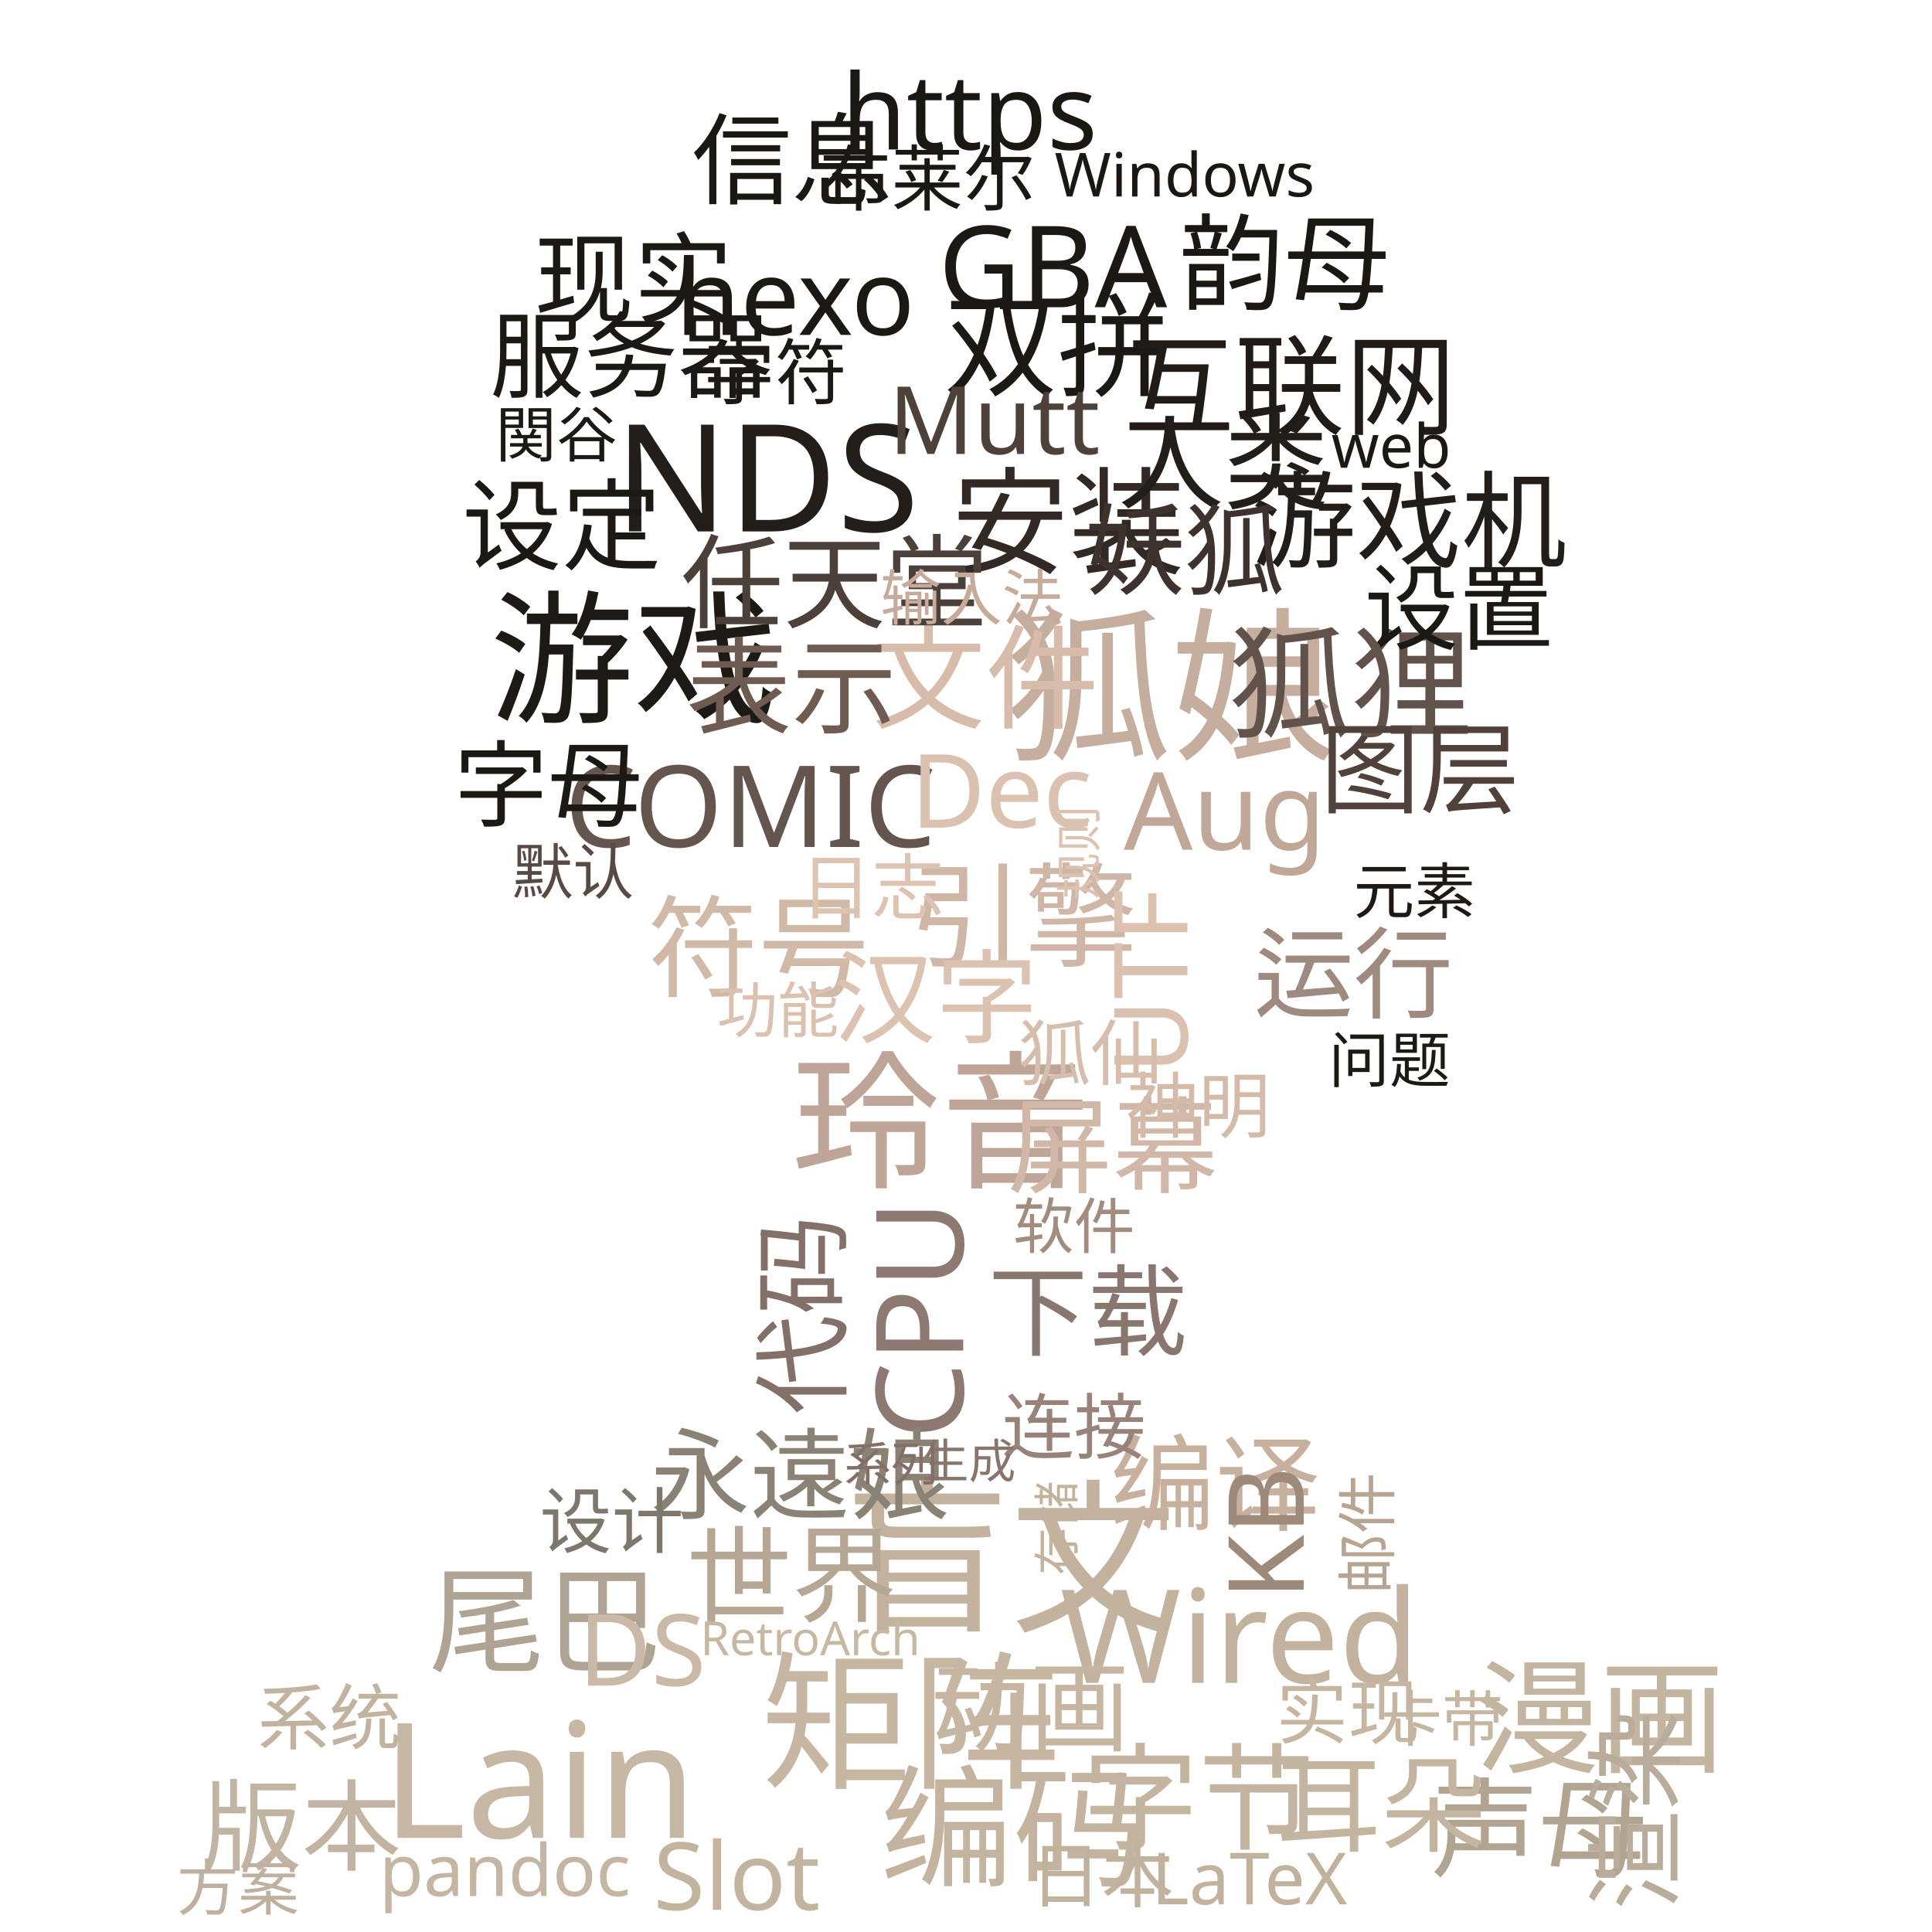
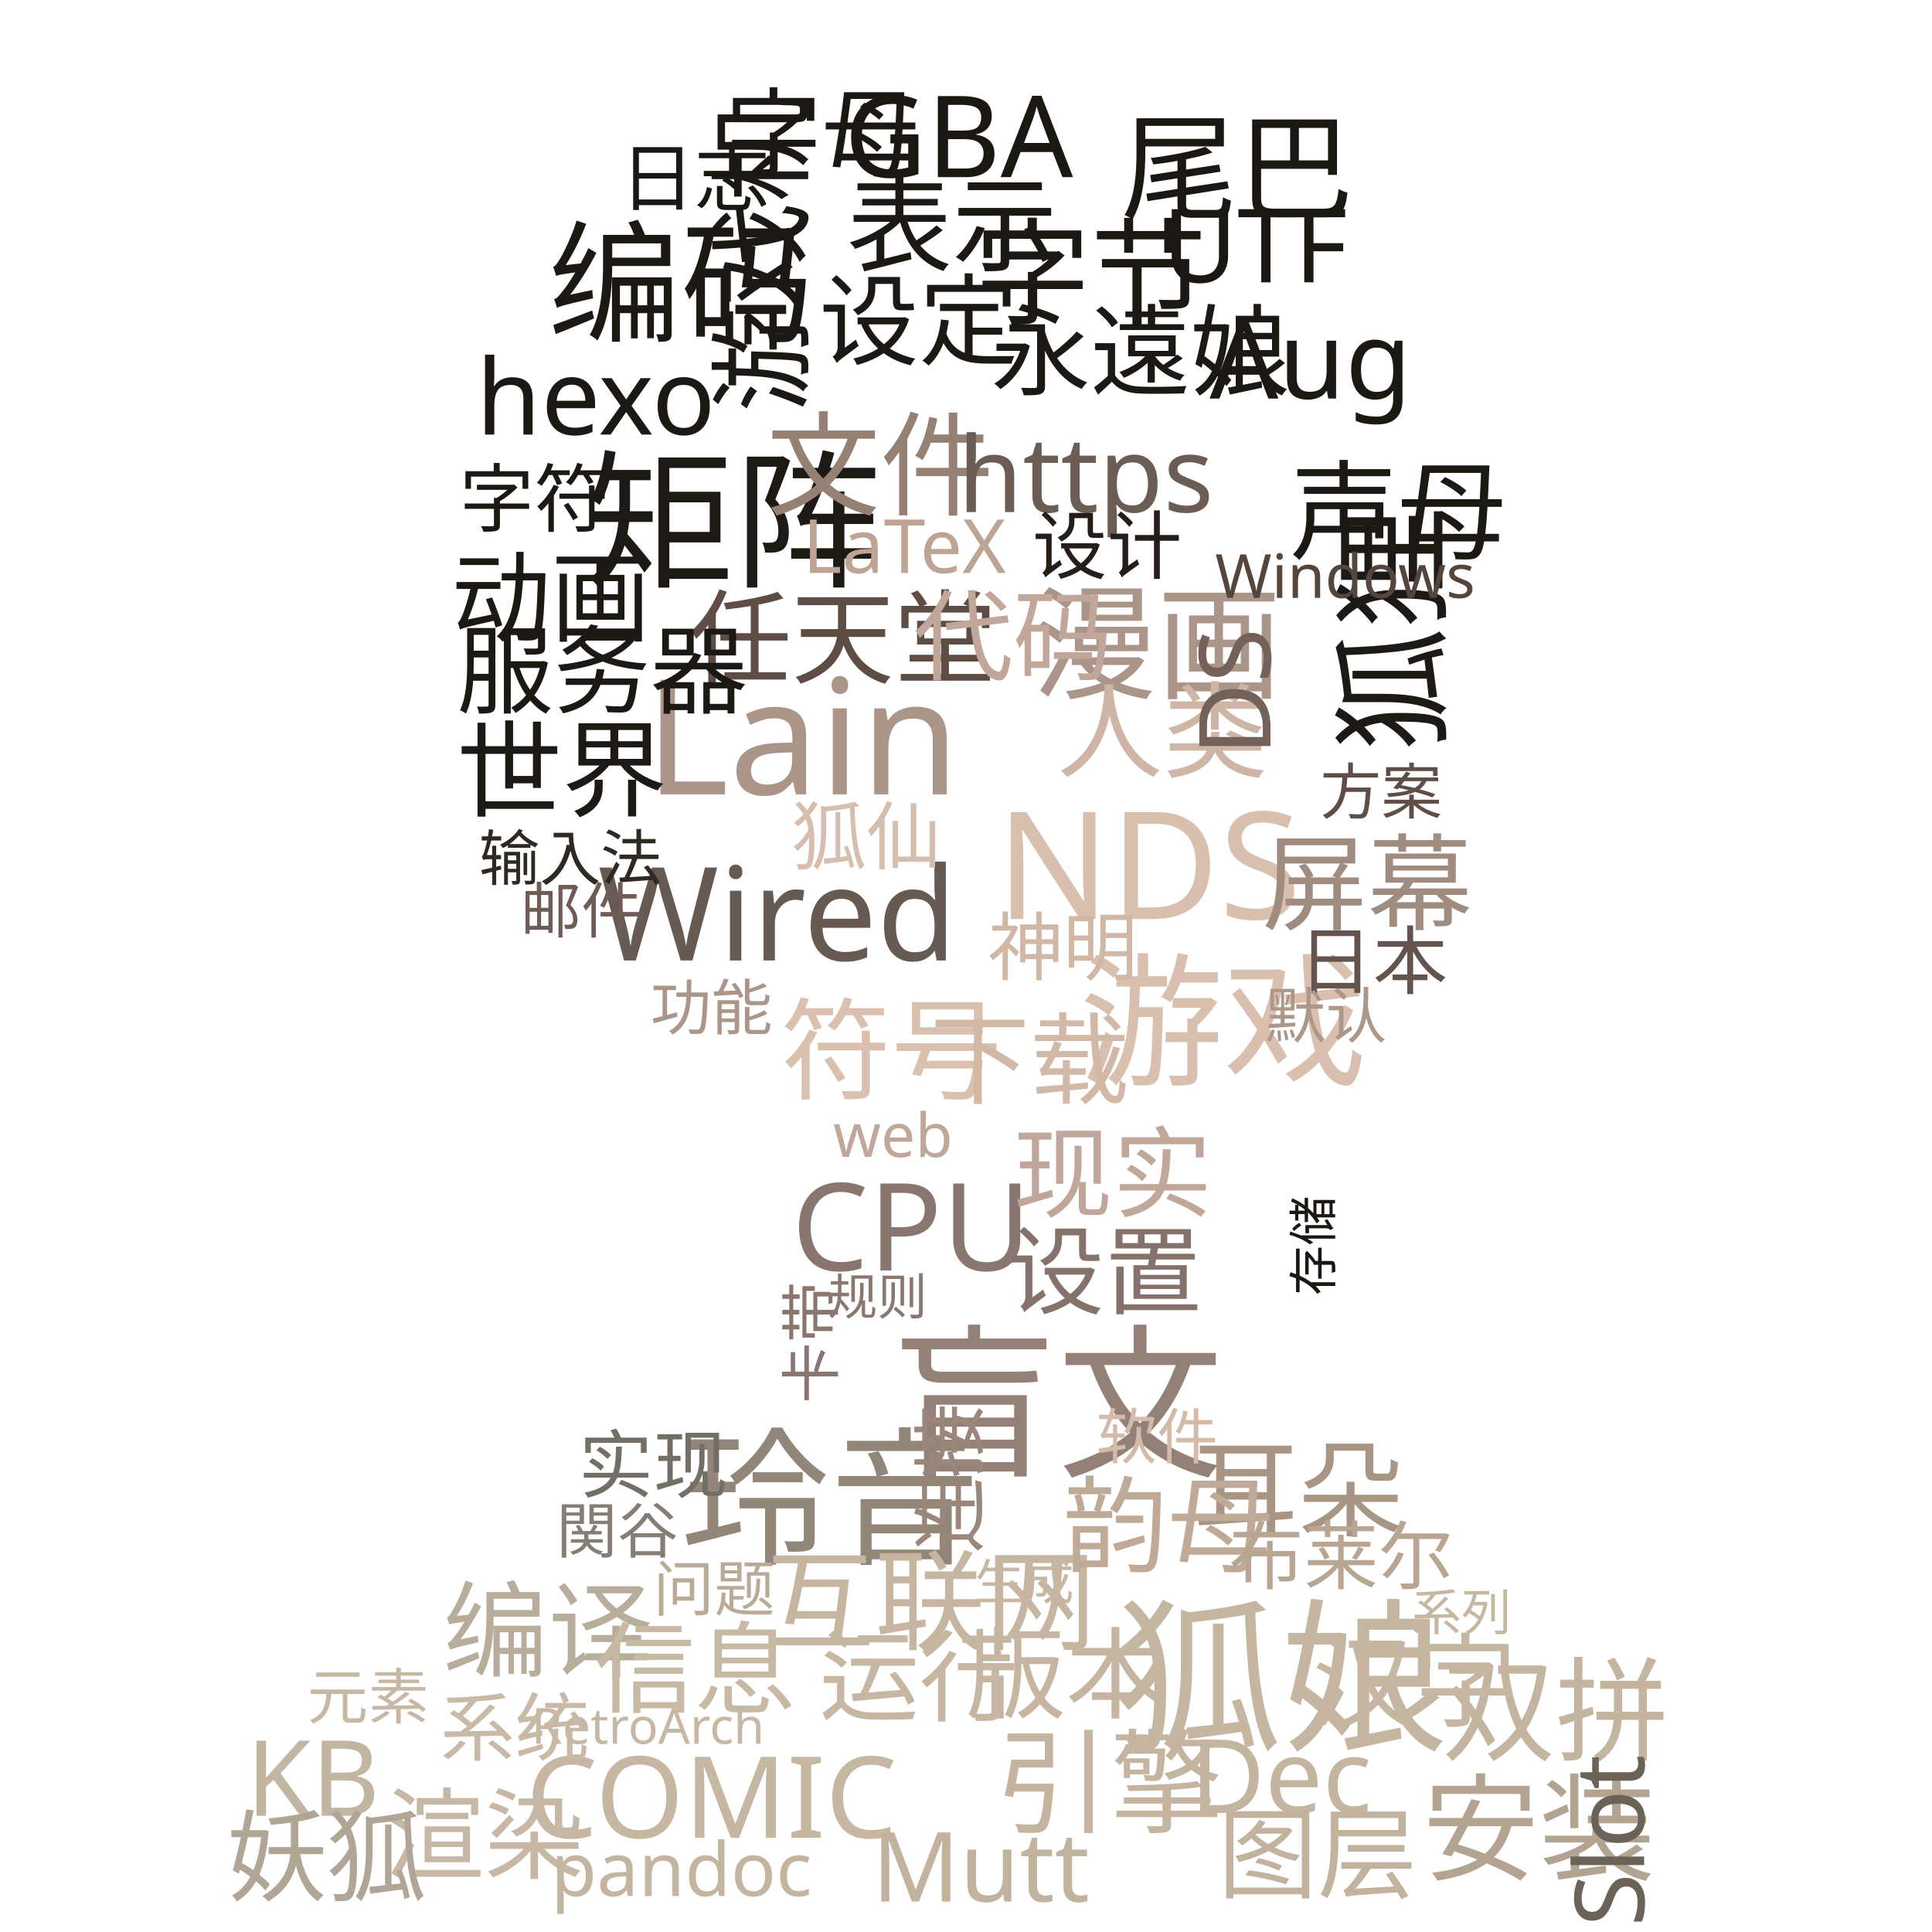
<svg xmlns="http://www.w3.org/2000/svg" width="698" height="698">
  <style>text{font-family:'Droid Sans Mono';font-weight:normal;font-style:normal;}</style>
-   <text transform="translate(363,270)" font-size="60" style="fill:rgb(198, 174, 159)">狐娘</text>
-   <text transform="translate(305,585)" font-size="60" style="fill:rgb(194, 178, 158)">盲文</text>
-   <text transform="translate(138,664)" font-size="58" style="fill:rgb(198, 184, 164)">Lain</text>
-   <text transform="translate(222,192)" font-size="54" style="fill:rgb(35, 30, 25)">NDS</text>
-   <text transform="translate(275,642)" font-size="54" style="fill:rgb(198, 182, 162)">矩阵</text>
-   <text transform="translate(286,425)" font-size="54" style="fill:rgb(190, 165, 151)">玲音</text>
-   <text transform="translate(177,257)" font-size="52" style="fill:rgb(29, 25, 20)">游戏</text>
-   <text transform="translate(318,678)" font-size="48" style="fill:rgb(195, 179, 159)">编码</text>
-   <text transform="translate(383,608)" font-size="47" style="fill:rgb(194, 178, 158)">Wired</text>
-   <text transform="translate(533,637)" font-size="45" style="fill:rgb(196, 181, 161)">漫画</text>
-   <text transform="translate(348,520) rotate(-90)" font-size="44" style="fill:rgb(141, 121, 113)">CPU</text>
-   <text transform="translate(444,263)" font-size="44" style="fill:rgb(97, 82, 75)">狐狸</text>
-   <text transform="translate(155,601)" font-size="42" style="fill:rgb(175, 164, 148)">尾巴</text>
-   <text transform="translate(344,204)" font-size="42" style="fill:rgb(50, 41, 37)">安装</text>
-   <text transform="translate(391,665)" font-size="42" style="fill:rgb(196, 181, 160)">字节</text>
-   <text transform="translate(315,260)" font-size="41" style="fill:rgb(215, 188, 171)">文件</text>
-   <text transform="translate(329,346)" font-size="41" style="fill:rgb(208, 182, 166)">引擎</text>
-   <text transform="translate(339,111)" font-size="41" style="fill:rgb(28, 25, 20)">GBA</text>
-   <text transform="translate(341,140)" font-size="41" style="fill:rgb(28, 25, 20)">双拼</text>
-   <text transform="translate(204,306)" font-size="41" style="fill:rgb(100, 86, 78)">COMIC</text>
-   <text transform="translate(234,357)" font-size="40" style="fill:rgb(209, 185, 168)">符号</text>
-   <text transform="translate(406,154)" font-size="40" style="fill:rgb(32, 27, 23)">互联网</text>
-   <text transform="translate(406,307)" font-size="39" style="fill:rgb(192, 167, 152)">Aug</text>
-   <text transform="translate(517,675)" font-size="39" style="fill:rgb(177, 164, 145)">声母</text>
-   <text transform="translate(248,583)" font-size="38" style="fill:rgb(181, 167, 148)">世界</text>
-   <text transform="translate(404,181)" font-size="38" style="fill:rgb(36, 30, 26)">人类</text>
-   <text transform="translate(401,550)" font-size="38" style="fill:rgb(199, 177, 158)">编译</text>
-   <text transform="translate(461,666)" font-size="38" style="fill:rgb(196, 181, 160)">耳朵</text>
-   <text transform="translate(244,121)" font-size="38" style="fill:rgb(28, 25, 20)">hexo</text>
-   <text transform="translate(452,202)" font-size="38" style="fill:rgb(34, 29, 25)">游戏机</text>
-   <text transform="translate(426,109)" font-size="38" style="fill:rgb(27, 24, 20)">韵母</text>
-   <text transform="translate(471,578) rotate(-90)" font-size="38" style="fill:rgb(157, 138, 122)">KB</text>
-   <text transform="translate(304,54)" font-size="38" style="fill:rgb(27, 24, 20)">https</text>
-   <text transform="translate(248,262)" font-size="38" style="fill:rgb(110, 91, 82)">表示</text>
-   <text transform="translate(364,428)" font-size="38" style="fill:rgb(209, 183, 167)">屏幕</text>
-   <text transform="translate(429,388) rotate(-90)" font-size="37" style="fill:rgb(219, 193, 176)">UTF</text>
-   <text transform="translate(246,224)" font-size="37" style="fill:rgb(76, 64, 58)">任天堂</text>
-   <text transform="translate(301,374)" font-size="37" style="fill:rgb(220, 194, 176)">汉字</text>
-   <text transform="translate(329,299)" font-size="37" style="fill:rgb(219, 193, 176)">Dec</text>
-   <text transform="translate(73,673)" font-size="36" style="fill:rgb(194, 180, 162)">版本</text>
-   <text transform="translate(453,365)" font-size="36" style="fill:rgb(158, 138, 126)">运行</text>
-   <text transform="translate(357,487)" font-size="36" style="fill:rgb(137, 118, 111)">下载</text>
-   <text transform="translate(250,71)" font-size="36" style="fill:rgb(27, 24, 19)">信息</text>
-   <text transform="translate(604,690) rotate(-90)" font-size="36" style="fill:rgb(185, 172, 155)">渲染</text>
-   <text transform="translate(193,114)" font-size="36" style="fill:rgb(28, 24, 20)">现实</text>
-   <text transform="translate(336,630)" font-size="36" style="fill:rgb(198, 182, 161)">动画</text>
-   <text transform="translate(235,546)" font-size="36" style="fill:rgb(139, 130, 118)">永遠娘</text>
-   <text transform="translate(477,291)" font-size="36" style="fill:rgb(80, 66, 59)">图层</text>
-   <text transform="translate(209,609)" font-size="36" style="fill:rgb(201, 185, 166)">DS</text>
-   <text transform="translate(392,212)" font-size="36" style="fill:rgb(61, 50, 45)">妖狐</text>
-   <text transform="translate(167,203)" font-size="36" style="fill:rgb(28, 25, 20)">设定</text>
-   <text transform="translate(303,511) rotate(-90)" font-size="36" style="fill:rgb(130, 112, 105)">代码</text>
-   <text transform="translate(321,164)" font-size="34" style="fill:rgb(78, 65, 58)">Mutt</text>
-   <text transform="translate(236,690)" font-size="34" style="fill:rgb(195, 180, 160)">Slot</text>
-   <text transform="translate(164,296)" font-size="34" style="fill:rgb(28, 25, 20)">字母</text>
-   <text transform="translate(177,141)" font-size="34" style="fill:rgb(28, 24, 20)">服务器</text>
-   <text transform="translate(493,232)" font-size="34" style="fill:rgb(28, 25, 20)">设置</text>
-   <text transform="translate(137,685)" font-size="26" style="fill:rgb(196, 182, 162)">pandoc</text>
-   <text transform="translate(93,630)" font-size="26" style="fill:rgb(194, 179, 160)">系统</text>
-   <text transform="translate(362,525)" font-size="26" style="fill:rgb(151, 131, 121)">连接</text>
-   <text transform="translate(195,559)" font-size="26" style="fill:rgb(125, 119, 109)">设计</text>
-   <text transform="translate(407,409)" font-size="26" style="fill:rgb(211, 186, 169)">神明</text>
-   <text transform="translate(296,74)" font-size="26" style="fill:rgb(27, 24, 20)">布莱尔</text>
-   <text transform="translate(368,390)" font-size="26" style="fill:rgb(215, 189, 172)">狐仙</text>
-   <text transform="translate(461,628)" font-size="26" style="fill:rgb(198, 182, 161)">实现</text>
-   <text transform="translate(416,688)" font-size="26" style="fill:rgb(193, 178, 157)">LaTeX</text>
-   <text transform="translate(289,330)" font-size="26" style="fill:rgb(221, 195, 178)">日志</text>
-   <text transform="translate(372,687)" font-size="26" style="fill:rgb(193, 178, 157)">日本</text>
-   <text transform="translate(254,144)" font-size="26" style="fill:rgb(28, 25, 20)">字符</text>
-   <text transform="translate(381,71)" font-size="22" style="fill:rgb(27, 24, 20)">Windows</text>
-   <text transform="translate(179,165)" font-size="22" style="fill:rgb(28, 24, 20)">関谷</text>
-   <text transform="translate(64,690)" font-size="22" style="fill:rgb(191, 176, 159)">方案</text>
-   <text transform="translate(489,330)" font-size="22" style="fill:rgb(30, 25, 21)">元素</text>
-   <text transform="translate(366,451)" font-size="22" style="fill:rgb(162, 140, 128)">软件</text>
-   <text transform="translate(480,391)" font-size="22" style="fill:rgb(29, 25, 20)">问题</text>
-   <text transform="translate(499,629)" font-size="22" style="fill:rgb(197, 182, 161)">卡带</text>
-   <text transform="translate(259,373)" font-size="22" style="fill:rgb(219, 193, 176)">功能</text>
-   <text transform="translate(318,224)" font-size="22" style="fill:rgb(198, 170, 155)">输入法</text>
-   <text transform="translate(502,576) rotate(-90)" font-size="22" style="fill:rgb(182, 165, 146)">邮件</text>
-   <text transform="translate(185,323)" font-size="22" style="fill:rgb(87, 73, 68)">默认</text>
-   <text transform="translate(481,169)" font-size="22" style="fill:rgb(28, 25, 20)">web</text>
-   <text transform="translate(253,598)" font-size="17" style="fill:rgb(199, 184, 163)">RetroArch</text>
-   <text transform="translate(333,534)" font-size="17" style="fill:rgb(136, 118, 110)">生成</text>
-   <text transform="translate(305,535)" font-size="17" style="fill:rgb(130, 112, 104)">系列</text>
-   <text transform="translate(396,325) rotate(-90)" font-size="17" style="fill:rgb(220, 194, 177)">规则</text>
-   <text transform="translate(388,569) rotate(-90)" font-size="17" style="fill:rgb(196, 178, 157)">存储</text>
+   <text transform="translate(403,628)" font-size="60" style="fill:rgb(197, 182, 161)">狐娘</text>
+   <text transform="translate(322,529)" font-size="60" style="fill:rgb(147, 129, 119)">盲文</text>
+   <text transform="translate(233,287)" font-size="58" style="fill:rgb(171, 149, 136)">Lain</text>
+   <text transform="translate(360,332)" font-size="54" style="fill:rgb(217, 191, 174)">NDS</text>
+   <text transform="translate(211,208)" font-size="54" style="fill:rgb(29, 25, 20)">矩阵</text>
+   <text transform="translate(246,561)" font-size="54" style="fill:rgb(146, 134, 121)">玲音</text>
+   <text transform="translate(390,388)" font-size="52" style="fill:rgb(217, 191, 174)">游戏</text>
+   <text transform="translate(198,120)" font-size="48" style="fill:rgb(28, 25, 20)">编码</text>
+   <text transform="translate(216,347)" font-size="47" style="fill:rgb(102, 90, 82)">Wired</text>
+   <text transform="translate(373,249)" font-size="45" style="fill:rgb(171, 148, 136)">漫画</text>
+   <text transform="translate(286,459)" font-size="44" style="fill:rgb(137, 118, 111)">CPU</text>
+   <text transform="translate(519,271) rotate(-90)" font-size="44" style="fill:rgb(29, 25, 20)">狐狸</text>
+   <text transform="translate(405,76)" font-size="42" style="fill:rgb(27, 24, 20)">尾巴</text>
+   <text transform="translate(514,676)" font-size="42" style="fill:rgb(178, 164, 145)">安装</text>
+   <text transform="translate(352,114)" font-size="42" style="fill:rgb(28, 24, 20)">字节</text>
+   <text transform="translate(277,183)" font-size="41" style="fill:rgb(149, 128, 116)">文件</text>
+   <text transform="translate(360,659)" font-size="41" style="fill:rgb(197, 181, 160)">引擎</text>
+   <text transform="translate(305,64)" font-size="41" style="fill:rgb(27, 24, 20)">GBA</text>
+   <text transform="translate(521,633)" font-size="41" style="fill:rgb(196, 181, 161)">双拼</text>
+   <text transform="translate(190,664)" font-size="41" style="fill:rgb(198, 183, 163)">COMIC</text>
+   <text transform="translate(282,394)" font-size="40" style="fill:rgb(218, 192, 175)">符号</text>
+   <text transform="translate(276,593)" font-size="40" style="fill:rgb(198, 182, 161)">互联网</text>
+   <text transform="translate(437,144)" font-size="39" style="fill:rgb(28, 24, 20)">Aug</text>
+   <text transform="translate(466,199)" font-size="39" style="fill:rgb(28, 25, 20)">声母</text>
+   <text transform="translate(165,292)" font-size="38" style="fill:rgb(29, 25, 21)">世界</text>
+   <text transform="translate(382,278)" font-size="38" style="fill:rgb(206, 181, 165)">人类</text>
+   <text transform="translate(160,603)" font-size="38" style="fill:rgb(184, 172, 155)">编译</text>
+   <text transform="translate(431,552)" font-size="38" style="fill:rgb(168, 149, 132)">耳朵</text>
+   <text transform="translate(172,157)" font-size="38" style="fill:rgb(28, 24, 20)">hexo</text>
+   <text transform="translate(289,149) rotate(-90)" font-size="38" style="fill:rgb(28, 24, 20)">游戏机</text>
+   <text transform="translate(384,565)" font-size="38" style="fill:rgb(190, 170, 150)">韵母</text>
+   <text transform="translate(89,656)" font-size="38" style="fill:rgb(194, 181, 162)">KB</text>
+   <text transform="translate(346,185)" font-size="38" style="fill:rgb(107, 92, 84)">https</text>
+   <text transform="translate(306,95)" font-size="38" style="fill:rgb(28, 24, 20)">表示</text>
+   <text transform="translate(456,333)" font-size="38" style="fill:rgb(160, 139, 127)">屏幕</text>
+   <text transform="translate(420,102)" font-size="37" style="fill:rgb(27, 24, 20)">UTF</text>
+   <text transform="translate(249,244)" font-size="37" style="fill:rgb(93, 77, 68)">任天堂</text>
+   <text transform="translate(474,621)" font-size="37" style="fill:rgb(198, 182, 162)">汉字</text>
+   <text transform="translate(430,655)" font-size="37" style="fill:rgb(196, 181, 160)">Dec</text>
+   <text transform="translate(349,618)" font-size="36" style="fill:rgb(198, 182, 161)">版本</text>
+   <text transform="translate(296,619)" font-size="36" style="fill:rgb(198, 182, 162)">运行</text>
+   <text transform="translate(336,396)" font-size="36" style="fill:rgb(210, 184, 167)">下载</text>
+   <text transform="translate(215,616)" font-size="36" style="fill:rgb(200, 185, 165)">信息</text>
+   <text transform="translate(139,676)" font-size="36" style="fill:rgb(199, 184, 165)">渲染</text>
+   <text transform="translate(366,437)" font-size="36" style="fill:rgb(192, 167, 153)">现实</text>
+   <text transform="translate(163,229)" font-size="36" style="fill:rgb(28, 25, 20)">动画</text>
+   <text transform="translate(358,140)" font-size="36" style="fill:rgb(28, 24, 20)">永遠娘</text>
+   <text transform="translate(440,683)" font-size="36" style="fill:rgb(193, 179, 158)">图层</text>
+   <text transform="translate(459,273) rotate(-90)" font-size="36" style="fill:rgb(116, 98, 90)">DS</text>
+   <text transform="translate(82,684)" font-size="36" style="fill:rgb(177, 165, 149)">妖狐</text>
+   <text transform="translate(296,129)" font-size="36" style="fill:rgb(28, 25, 20)">设定</text>
+   <text transform="translate(330,243)" font-size="36" style="fill:rgb(193, 167, 153)">代码</text>
+   <text transform="translate(315,687)" font-size="35" style="fill:rgb(194, 179, 158)">Mutt</text>
+   <text transform="translate(594,696) rotate(-90)" font-size="35" style="fill:rgb(107, 99, 88)">Slot</text>
+   <text transform="translate(262,61)" font-size="35" style="fill:rgb(27, 24, 19)">字母</text>
+   <text transform="translate(165,255)" font-size="35" style="fill:rgb(28, 25, 20)">服务器</text>
+   <text transform="translate(364,472)" font-size="35" style="fill:rgb(133, 114, 107)">设置</text>
+   <text transform="translate(199,685)" font-size="27" style="fill:rgb(196, 181, 161)">pandoc</text>
+   <text transform="translate(159,634)" font-size="27" style="fill:rgb(201, 186, 167)">系统</text>
+   <text transform="translate(353,561) rotate(-90)" font-size="27" style="fill:rgb(154, 134, 122)">连接</text>
+   <text transform="translate(373,207)" font-size="27" style="fill:rgb(36, 29, 25)">设计</text>
+   <text transform="translate(357,352)" font-size="27" style="fill:rgb(209, 183, 166)">神明</text>
+   <text transform="translate(444,572)" font-size="27" style="fill:rgb(184, 166, 147)">布莱尔</text>
+   <text transform="translate(286,312)" font-size="27" style="fill:rgb(214, 190, 175)">狐仙</text>
+   <text transform="translate(209,539)" font-size="27" style="fill:rgb(115, 110, 102)">实现</text>
+   <text transform="translate(290,207)" font-size="27" style="fill:rgb(190, 164, 149)">LaTeX</text>
+   <text transform="translate(224,74)" font-size="27" style="fill:rgb(27, 24, 19)">日志</text>
+   <text transform="translate(469,357)" font-size="27" style="fill:rgb(99, 85, 77)">日本</text>
+   <text transform="translate(166,190)" font-size="27" style="fill:rgb(28, 25, 20)">字符</text>
+   <text transform="translate(439,216)" font-size="22" style="fill:rgb(84, 69, 61)">Windows</text>
+   <text transform="translate(201,561)" font-size="22" style="fill:rgb(133, 126, 116)">関谷</text>
+   <text transform="translate(477,294)" font-size="22" style="fill:rgb(95, 78, 71)">方案</text>
+   <text transform="translate(111,621)" font-size="22" style="fill:rgb(199, 184, 166)">元素</text>
+   <text transform="translate(396,527)" font-size="22" style="fill:rgb(212, 186, 169)">软件</text>
+   <text transform="translate(236,582)" font-size="22" style="fill:rgb(185, 171, 152)">问题</text>
+   <text transform="translate(301,507) rotate(-90)" font-size="22" style="fill:rgb(136, 118, 111)">卡带</text>
+   <text transform="translate(235,372)" font-size="22" style="fill:rgb(171, 150, 137)">功能</text>
+   <text transform="translate(173,318)" font-size="22" style="fill:rgb(47, 41, 36)">输入法</text>
+   <text transform="translate(188,337)" font-size="22" style="fill:rgb(110, 92, 85)">邮件</text>
+   <text transform="translate(457,375)" font-size="22" style="fill:rgb(173, 151, 139)">默认</text>
+   <text transform="translate(301,418)" font-size="22" style="fill:rgb(192, 167, 153)">web</text>
+   <text transform="translate(192,630)" font-size="18" style="fill:rgb(198, 184, 164)">RetroArch</text>
+   <text transform="translate(352,578)" font-size="18" style="fill:rgb(199, 183, 162)">生成</text>
+   <text transform="translate(510,589)" font-size="18" style="fill:rgb(198, 183, 163)">系列</text>
+   <text transform="translate(299,475)" font-size="18" style="fill:rgb(137, 119, 112)">规则</text>
+   <text transform="translate(481,468) rotate(-90)" font-size="18" style="fill:rgb(27, 24, 19)">存储</text>
</svg>
